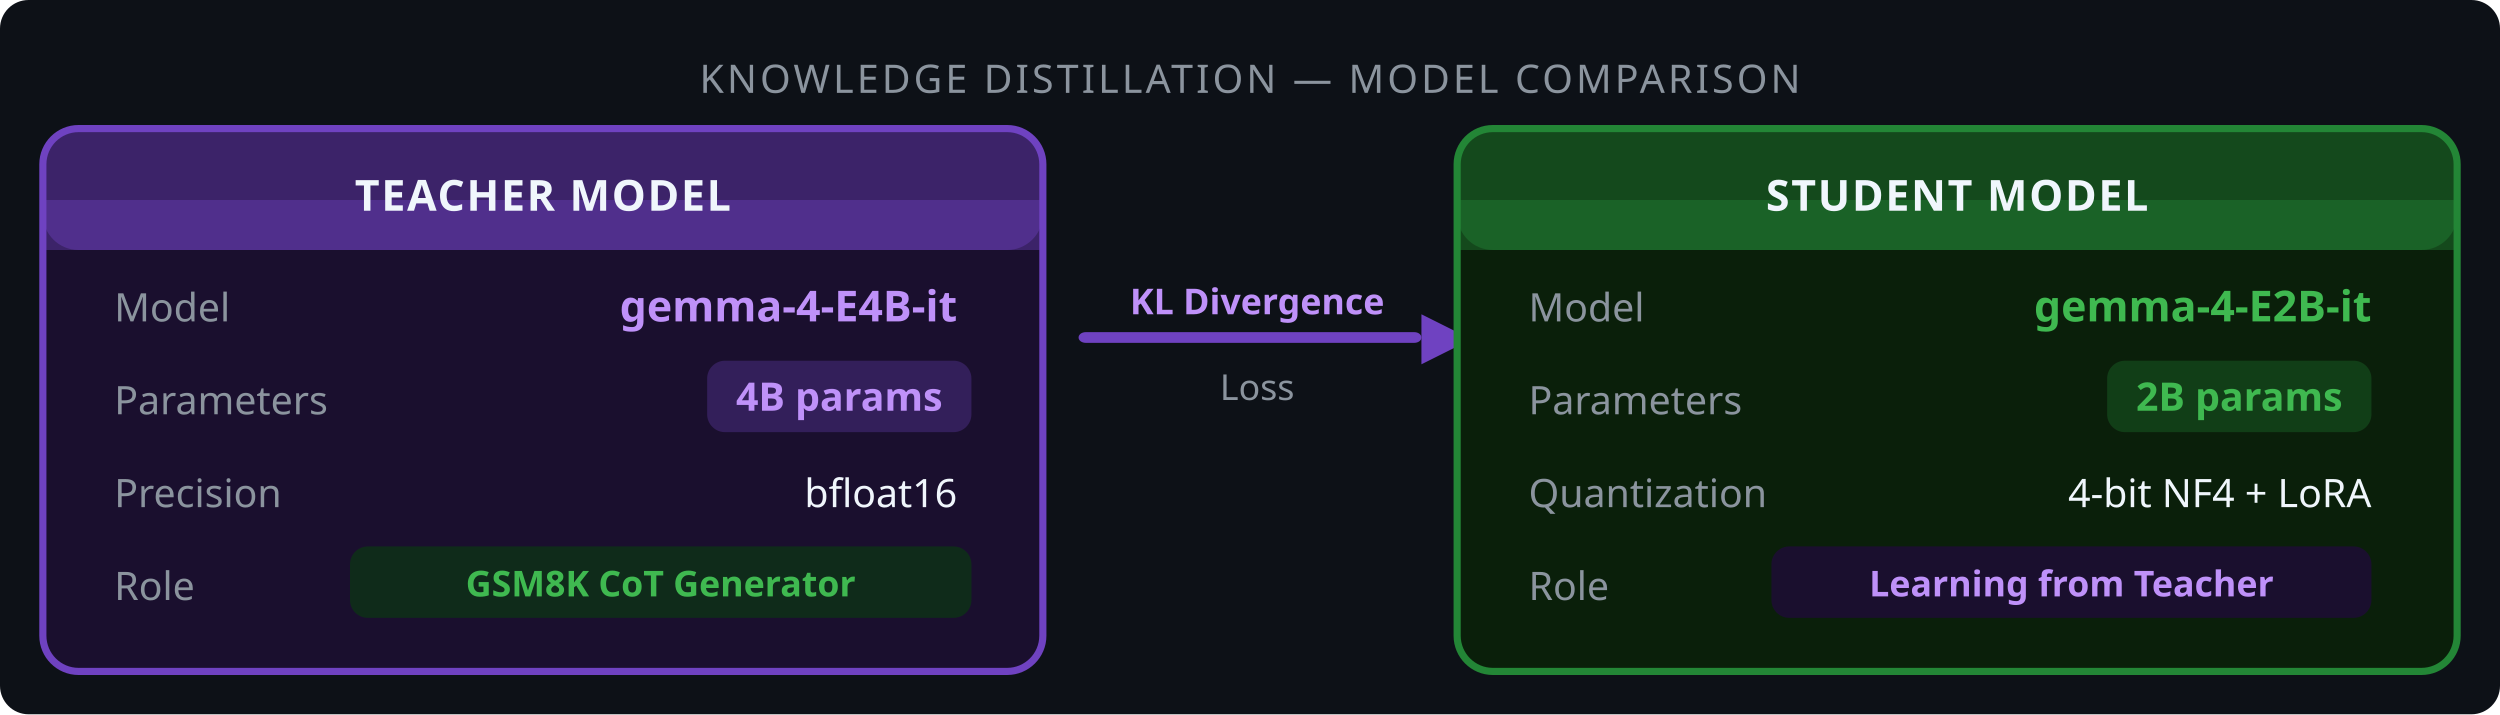
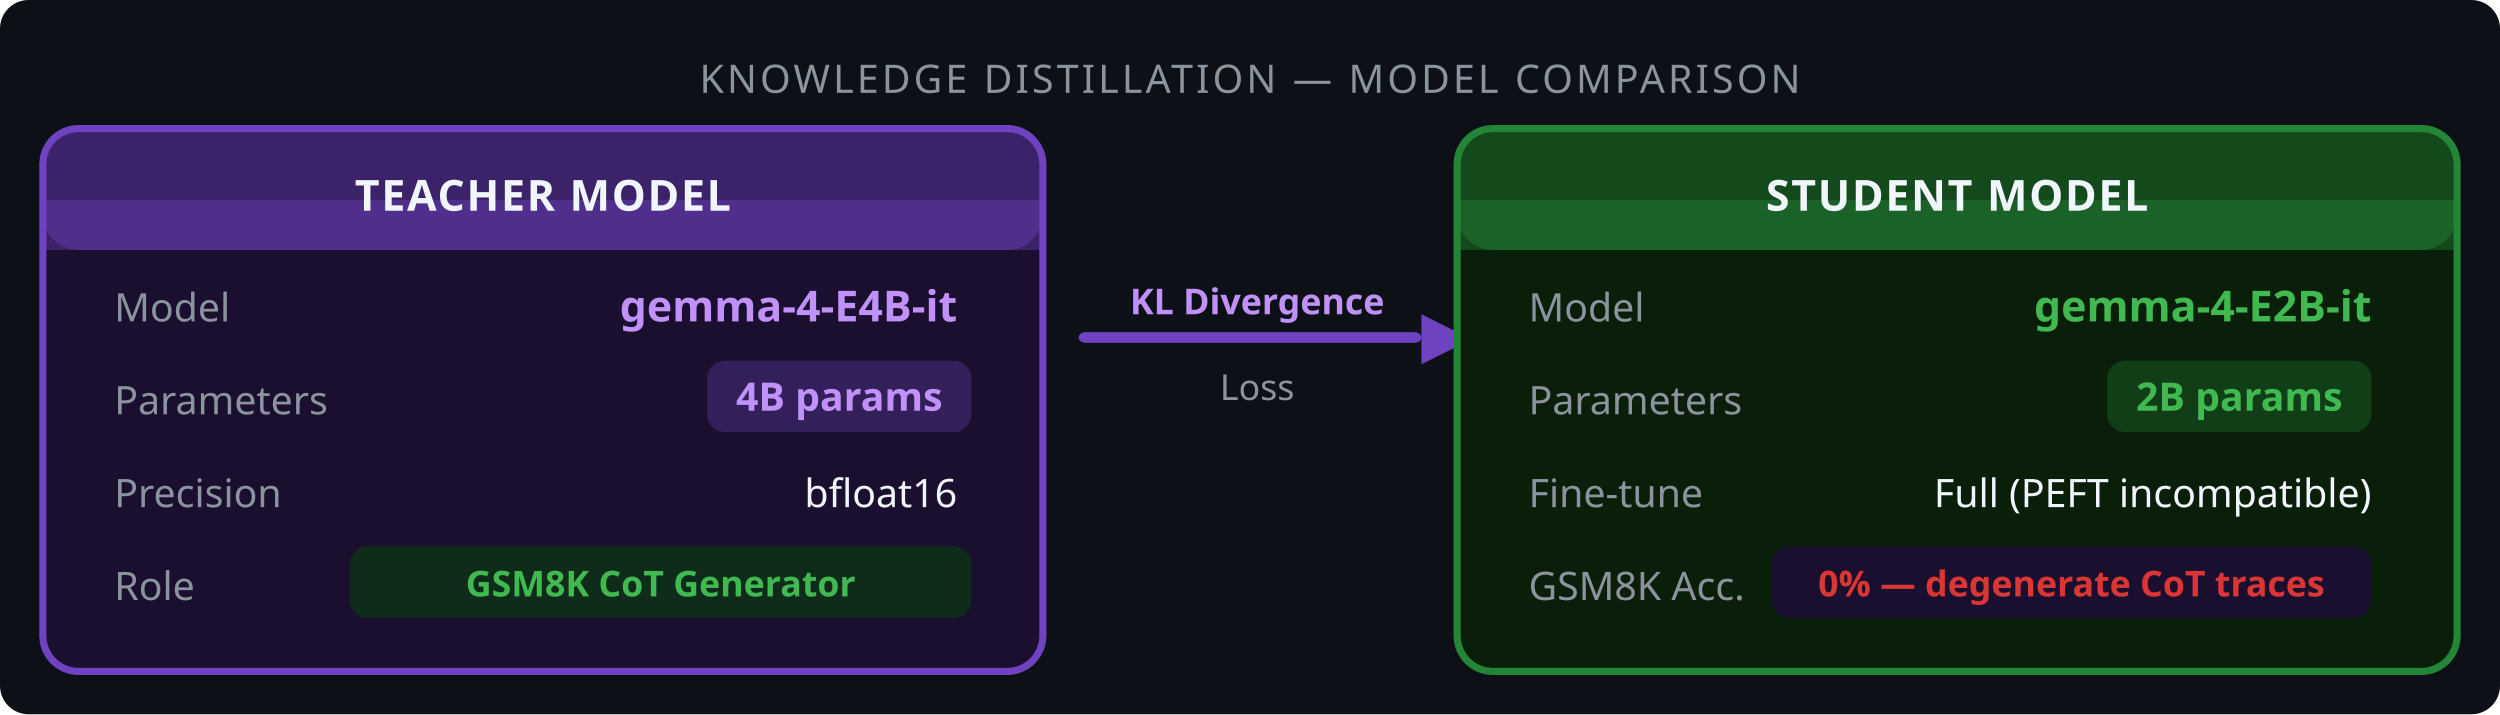
<svg xmlns="http://www.w3.org/2000/svg" width="700" height="200" viewBox="0 0 700 200">
  <defs>
    <style>
      .font-base { font-family: 'Segoe UI', system-ui, sans-serif; }
    </style>
  </defs>
  <rect width="700" height="200" fill="#0d1117" rx="8" />
  <text x="350" y="26" text-anchor="middle" class="font-base" font-size="11" fill="#8b949e" letter-spacing="0.08em">KNOWLEDGE DISTILLATION — MODEL COMPARISON</text>
  <rect x="12" y="36" width="280" height="152" rx="10" fill="#1a0f2e" stroke="#6f42c1" stroke-width="2" />
  <rect x="12" y="36" width="280" height="34" rx="10" fill="#6f42c1" opacity="0.4" />
  <rect x="12" y="56" width="280" height="14" fill="#6f42c1" opacity="0.4" />
  <text x="152" y="59" text-anchor="middle" class="font-base" font-size="12" font-weight="700" fill="#f0f6fc" letter-spacing="0.04em">TEACHER MODEL</text>
  <text x="32" y="90" class="font-base" font-size="11" fill="#8b949e">Model</text>
  <text x="268" y="90" text-anchor="end" class="font-base" font-size="12" font-weight="700" fill="#bf91f9">gemma-4-E4B-it</text>
  <text x="32" y="116" class="font-base" font-size="11" fill="#8b949e">Parameters</text>
  <rect x="198" y="101" width="74" height="20" rx="5" fill="#6f42c1" opacity="0.3" />
  <text x="235" y="115" text-anchor="middle" class="font-base" font-size="11" font-weight="700" fill="#bf91f9">4B params</text>
  <text x="32" y="142" class="font-base" font-size="11" fill="#8b949e">Precision</text>
  <text x="268" y="142" text-anchor="end" class="font-base" font-size="11" fill="#f0f6fc">bfloat16</text>
  <text x="32" y="168" class="font-base" font-size="11" fill="#8b949e">Role</text>
  <rect x="98" y="153" width="174" height="20" rx="5" fill="#0f2b1a" />
  <text x="185" y="167" text-anchor="middle" class="font-base" font-size="10" font-weight="600" fill="#3fb950">GSM8K CoT Generator</text>
  <rect x="302" y="93" width="96" height="3" rx="2" fill="#6f42c1" />
  <polygon points="398,88 412,95 398,102" fill="#6f42c1" />
  <text x="352" y="88" text-anchor="middle" class="font-base" font-size="10" font-weight="700" fill="#bf91f9">KL Divergence</text>
  <text x="352" y="112" text-anchor="middle" class="font-base" font-size="10" fill="#8b949e">Loss</text>
  <rect x="408" y="36" width="280" height="152" rx="10" fill="#0a1f0a" stroke="#238636" stroke-width="2" />
  <rect x="408" y="36" width="280" height="34" rx="10" fill="#238636" opacity="0.4" />
  <rect x="408" y="56" width="280" height="14" fill="#238636" opacity="0.4" />
  <text x="548" y="59" text-anchor="middle" class="font-base" font-size="12" font-weight="700" fill="#f0f6fc" letter-spacing="0.04em">STUDENT MODEL</text>
  <text x="428" y="90" class="font-base" font-size="11" fill="#8b949e">Model</text>
  <text x="664" y="90" text-anchor="end" class="font-base" font-size="12" font-weight="700" fill="#3fb950">gemma-4-E2B-it</text>
  <text x="428" y="116" class="font-base" font-size="11" fill="#8b949e">Parameters</text>
  <rect x="590" y="101" width="74" height="20" rx="5" fill="#238636" opacity="0.3" />
  <text x="627" y="115" text-anchor="middle" class="font-base" font-size="11" font-weight="700" fill="#3fb950">2B params</text>
-   <text x="428" y="142" class="font-base" font-size="11" fill="#8b949e">Quantization</text>
-   <text x="664" y="142" text-anchor="end" class="font-base" font-size="11" fill="#f0f6fc">4-bit NF4 + LoRA</text>
-   <text x="428" y="168" class="font-base" font-size="11" fill="#8b949e">Role</text>
+   <text x="428" y="142" class="font-base" font-size="11" fill="#8b949e">Fine-tune</text>
+   <text x="664" y="142" text-anchor="end" class="font-base" font-size="11" fill="#f0f6fc">Full (PEFT incompatible)</text>
+   <text x="428" y="168" class="font-base" font-size="11" fill="#8b949e">GSM8K Acc.</text>
  <rect x="496" y="153" width="168" height="20" rx="5" fill="#1a0f2e" />
-   <text x="580" y="167" text-anchor="middle" class="font-base" font-size="10" font-weight="600" fill="#bf91f9">Learning from Teacher</text>
+   <text x="580" y="167" text-anchor="middle" class="font-base" font-size="10" font-weight="600" fill="#da3633">0% — degenerate CoT traces</text>
</svg>
